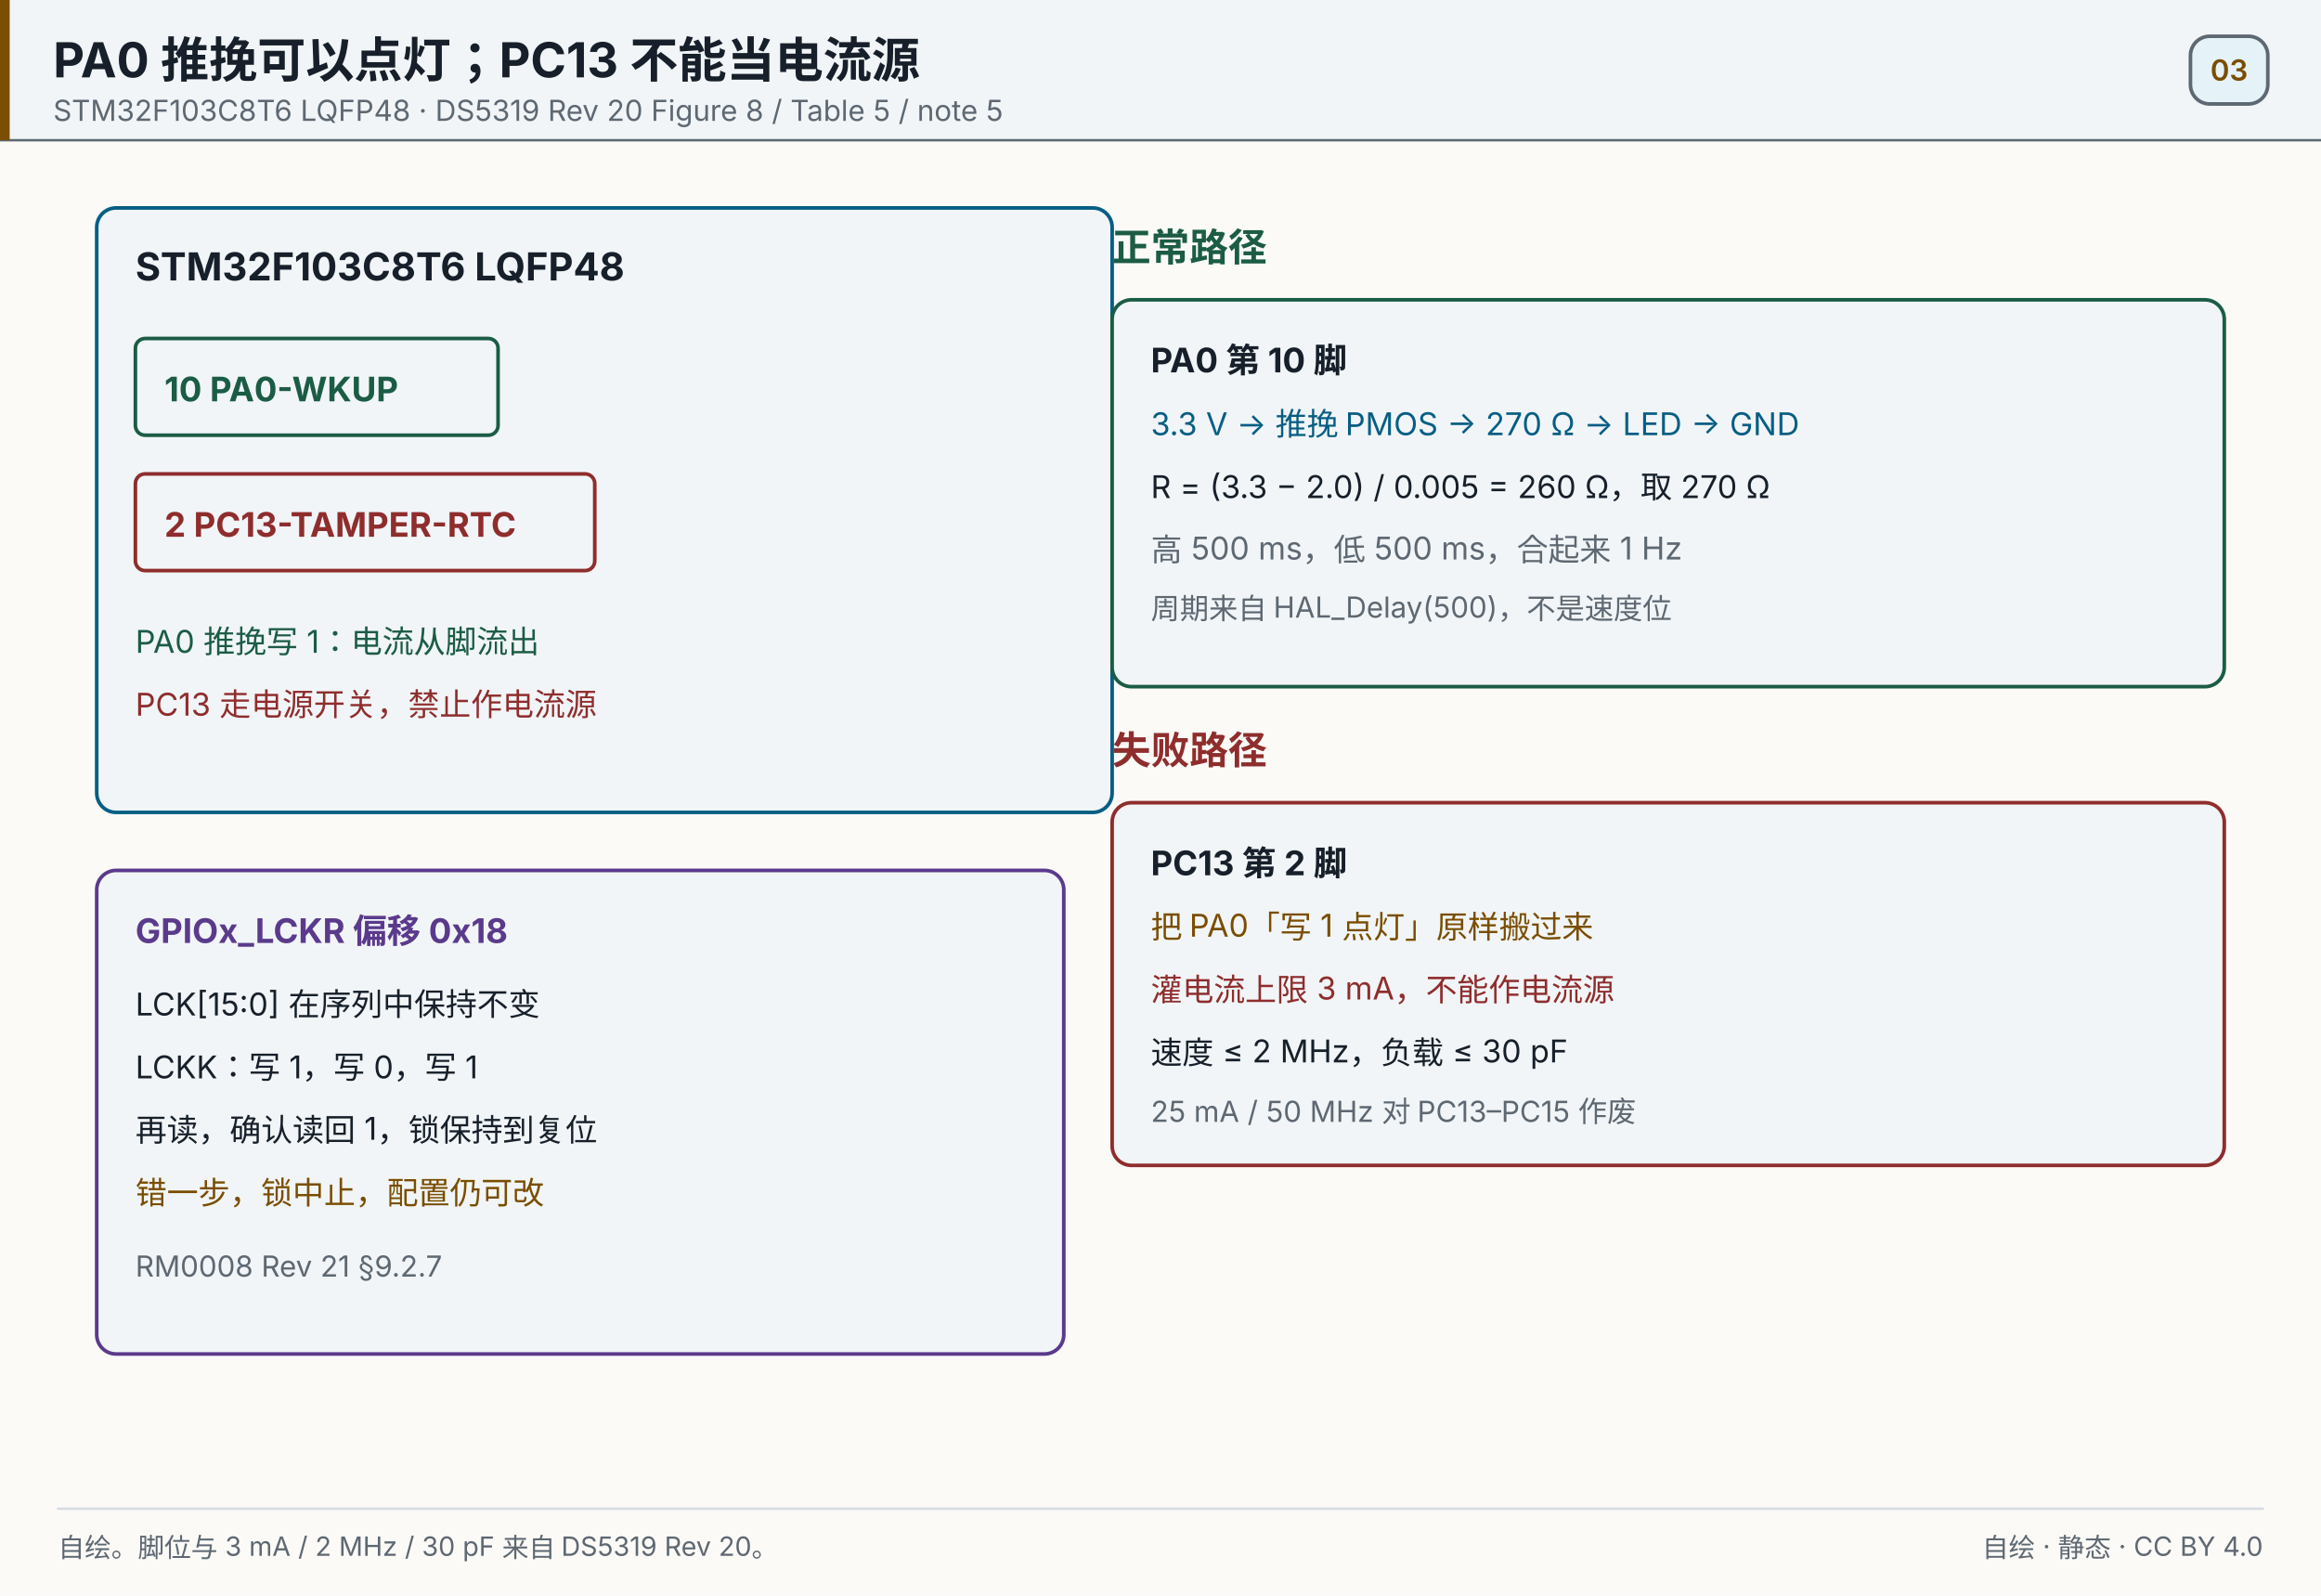
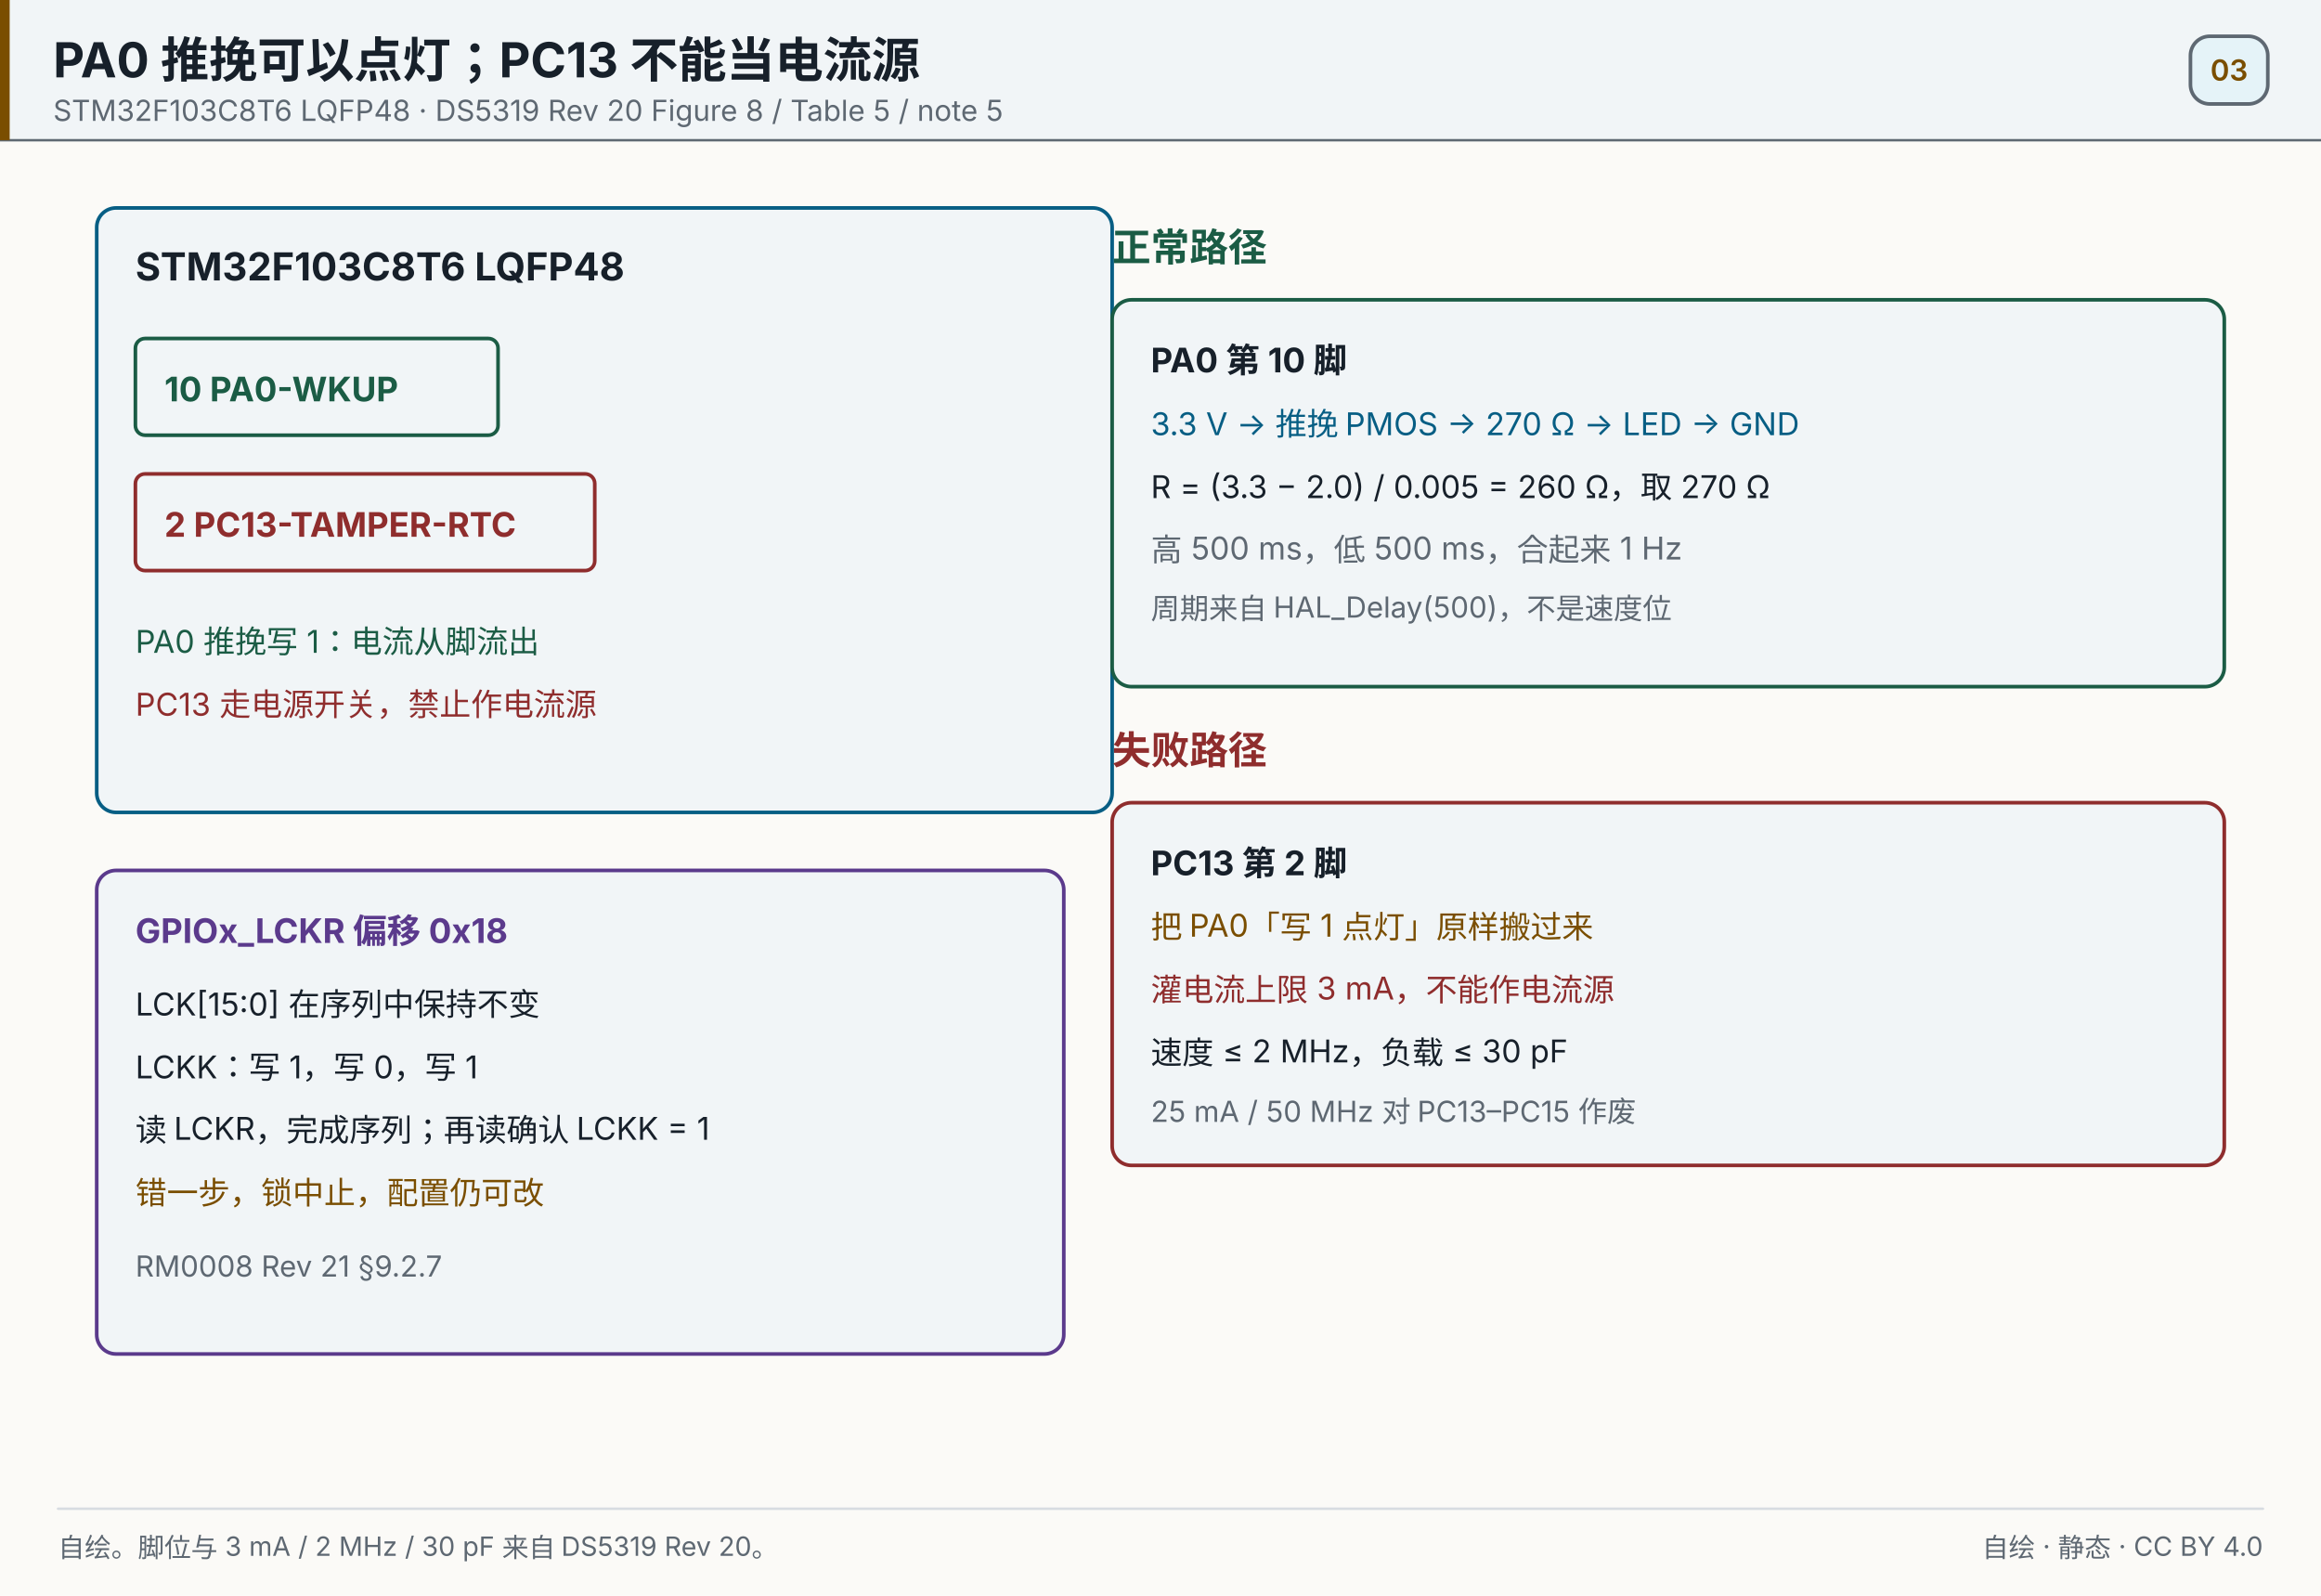
<svg xmlns="http://www.w3.org/2000/svg" width="960" height="660" viewBox="0 0 960 660" role="img" aria-label="PA0 推挽可以点灯；PC13 不能当电流源">
  <rect x="0" y="0" width="960" height="660" fill="#fbfaf7" />
  <rect x="0" y="0" width="960" height="58" fill="#f1f5f7" opacity="1" />
  <line x1="0" y1="58" x2="960" y2="58" stroke="#5e6872" stroke-width="1" stroke-linecap="round" opacity="1" />
  <rect x="0" y="0" width="4" height="58" fill="#7a4e00" opacity="1" />
  <text x="22" y="32" font-size="20" fill="#17202a" text-anchor="start" opacity="1" font-family="'PingFang SC','Hiragino Sans GB','Microsoft YaHei',system-ui,-apple-system,'Segoe UI',sans-serif" font-weight="700">PA0 推挽可以点灯；PC13 不能当电流源</text>
  <text x="22" y="50" font-size="12" fill="#5e6872" text-anchor="start" opacity="1" font-family="'PingFang SC','Hiragino Sans GB','Microsoft YaHei',system-ui,-apple-system,'Segoe UI',sans-serif">STM32F103C8T6 LQFP48 · DS5319 Rev 20 Figure 8 / Table 5 / note 5</text>
  <rect x="906" y="15" width="32" height="28" fill="#e5f3f8" opacity="1" rx="8" stroke="#5e6872" stroke-width="1.5" />
  <text x="922" y="33.32" font-size="12" fill="#7a4e00" text-anchor="middle" opacity="1" font-family="'PingFang SC','Hiragino Sans GB','Microsoft YaHei',system-ui,-apple-system,'Segoe UI',sans-serif" font-weight="600">03</text>
  <rect x="40" y="86" width="420" height="250" fill="#f1f5f7" opacity="1" rx="8" stroke="#075e84" stroke-width="1.5" />
  <text x="56" y="116" font-size="16" fill="#17202a" text-anchor="start" opacity="1" font-family="'PingFang SC','Hiragino Sans GB','Microsoft YaHei',system-ui,-apple-system,'Segoe UI',sans-serif" font-weight="700">STM32F103C8T6  LQFP48</text>
  <rect x="56" y="140" width="150" height="40" fill="#f1f5f7" opacity="1" rx="4" stroke="#1b5c45" stroke-width="1.5" />
  <text x="68" y="166" font-size="14" fill="#1b5c45" text-anchor="start" opacity="1" font-family="'PingFang SC','Hiragino Sans GB','Microsoft YaHei',system-ui,-apple-system,'Segoe UI',sans-serif" font-weight="700">10   PA0-WKUP</text>
  <rect x="56" y="196" width="190" height="40" fill="#f1f5f7" opacity="1" rx="4" stroke="#8f2d2d" stroke-width="1.5" />
  <text x="68" y="222" font-size="14" fill="#8f2d2d" text-anchor="start" opacity="1" font-family="'PingFang SC','Hiragino Sans GB','Microsoft YaHei',system-ui,-apple-system,'Segoe UI',sans-serif" font-weight="700">2   PC13-TAMPER-RTC</text>
  <text x="56" y="270" font-size="13" fill="#1b5c45" text-anchor="start" opacity="1" font-family="'PingFang SC','Hiragino Sans GB','Microsoft YaHei',system-ui,-apple-system,'Segoe UI',sans-serif">PA0 推挽写 1：电流从脚流出</text>
  <text x="56" y="296" font-size="13" fill="#8f2d2d" text-anchor="start" opacity="1" font-family="'PingFang SC','Hiragino Sans GB','Microsoft YaHei',system-ui,-apple-system,'Segoe UI',sans-serif">PC13 走电源开关，禁止作电流源</text>
  <text x="460" y="108" font-size="16" fill="#1b5c45" text-anchor="start" opacity="1" font-family="'PingFang SC','Hiragino Sans GB','Microsoft YaHei',system-ui,-apple-system,'Segoe UI',sans-serif" font-weight="700">正常路径</text>
  <rect x="460" y="124" width="460" height="160" fill="#f1f5f7" opacity="1" rx="8" stroke="#1b5c45" stroke-width="1.5" />
  <text x="476" y="154" font-size="14" fill="#17202a" text-anchor="start" opacity="1" font-family="'PingFang SC','Hiragino Sans GB','Microsoft YaHei',system-ui,-apple-system,'Segoe UI',sans-serif" font-weight="700">PA0 第 10 脚</text>
  <text x="476" y="180" font-size="13" fill="#075e84" text-anchor="start" opacity="1" font-family="'PingFang SC','Hiragino Sans GB','Microsoft YaHei',system-ui,-apple-system,'Segoe UI',sans-serif">3.3 V → 推挽 PMOS → 270 Ω → LED → GND</text>
  <text x="476" y="206" font-size="13" fill="#17202a" text-anchor="start" opacity="1" font-family="'PingFang SC','Hiragino Sans GB','Microsoft YaHei',system-ui,-apple-system,'Segoe UI',sans-serif">R = (3.3 − 2.0) / 0.005 = 260 Ω，取 270 Ω</text>
  <text x="476" y="232" font-size="13" fill="#5e6872" text-anchor="start" opacity="1" font-family="'PingFang SC','Hiragino Sans GB','Microsoft YaHei',system-ui,-apple-system,'Segoe UI',sans-serif">高 500 ms，低 500 ms，合起来 1 Hz</text>
  <text x="476" y="256" font-size="12" fill="#5e6872" text-anchor="start" opacity="1" font-family="'PingFang SC','Hiragino Sans GB','Microsoft YaHei',system-ui,-apple-system,'Segoe UI',sans-serif">周期来自 HAL_Delay(500)，不是速度位</text>
  <text x="460" y="316" font-size="16" fill="#8f2d2d" text-anchor="start" opacity="1" font-family="'PingFang SC','Hiragino Sans GB','Microsoft YaHei',system-ui,-apple-system,'Segoe UI',sans-serif" font-weight="700">失败路径</text>
  <rect x="460" y="332" width="460" height="150" fill="#f1f5f7" opacity="1" rx="8" stroke="#8f2d2d" stroke-width="1.5" />
  <text x="476" y="362" font-size="14" fill="#17202a" text-anchor="start" opacity="1" font-family="'PingFang SC','Hiragino Sans GB','Microsoft YaHei',system-ui,-apple-system,'Segoe UI',sans-serif" font-weight="700">PC13 第 2 脚</text>
  <text x="476" y="388" font-size="13" fill="#7a4e00" text-anchor="start" opacity="1" font-family="'PingFang SC','Hiragino Sans GB','Microsoft YaHei',system-ui,-apple-system,'Segoe UI',sans-serif">把 PA0「写 1 点灯」原样搬过来</text>
  <text x="476" y="414" font-size="13" fill="#8f2d2d" text-anchor="start" opacity="1" font-family="'PingFang SC','Hiragino Sans GB','Microsoft YaHei',system-ui,-apple-system,'Segoe UI',sans-serif">灌电流上限 3 mA，不能作电流源</text>
  <text x="476" y="440" font-size="13" fill="#17202a" text-anchor="start" opacity="1" font-family="'PingFang SC','Hiragino Sans GB','Microsoft YaHei',system-ui,-apple-system,'Segoe UI',sans-serif">速度 ≤ 2 MHz，负载 ≤ 30 pF</text>
  <text x="476" y="464" font-size="12" fill="#5e6872" text-anchor="start" opacity="1" font-family="'PingFang SC','Hiragino Sans GB','Microsoft YaHei',system-ui,-apple-system,'Segoe UI',sans-serif">25 mA / 50 MHz 对 PC13–PC15 作废</text>
  <rect x="40" y="360" width="400" height="200" fill="#f1f5f7" opacity="1" rx="8" stroke="#5b3a8c" stroke-width="1.5" />
  <text x="56" y="390" font-size="14" fill="#5b3a8c" text-anchor="start" opacity="1" font-family="'PingFang SC','Hiragino Sans GB','Microsoft YaHei',system-ui,-apple-system,'Segoe UI',sans-serif" font-weight="700">GPIOx_LCKR  偏移 0x18</text>
  <text x="56" y="420" font-size="13" fill="#17202a" text-anchor="start" opacity="1" font-family="'PingFang SC','Hiragino Sans GB','Microsoft YaHei',system-ui,-apple-system,'Segoe UI',sans-serif">LCK[15:0] 在序列中保持不变</text>
  <text x="56" y="446" font-size="13" fill="#17202a" text-anchor="start" opacity="1" font-family="'PingFang SC','Hiragino Sans GB','Microsoft YaHei',system-ui,-apple-system,'Segoe UI',sans-serif">LCKK：写 1，写 0，写 1</text>
-   <text x="56" y="472" font-size="13" fill="#17202a" text-anchor="start" opacity="1" font-family="'PingFang SC','Hiragino Sans GB','Microsoft YaHei',system-ui,-apple-system,'Segoe UI',sans-serif">再读，确认读回 1，锁保持到复位</text>
+   <text x="56" y="472" font-size="13" fill="#17202a" text-anchor="start" opacity="1" font-family="'PingFang SC','Hiragino Sans GB','Microsoft YaHei',system-ui,-apple-system,'Segoe UI',sans-serif">读 LCKR，完成序列；再读确认 LCKK = 1</text>
  <text x="56" y="498" font-size="13" fill="#7a4e00" text-anchor="start" opacity="1" font-family="'PingFang SC','Hiragino Sans GB','Microsoft YaHei',system-ui,-apple-system,'Segoe UI',sans-serif">错一步，锁中止，配置仍可改</text>
  <text x="56" y="528" font-size="12" fill="#5e6872" text-anchor="start" opacity="1" font-family="'PingFang SC','Hiragino Sans GB','Microsoft YaHei',system-ui,-apple-system,'Segoe UI',sans-serif">RM0008 Rev 21 §9.2.7</text>
  <line x1="24" y1="624" x2="936" y2="624" stroke="#d7dce1" stroke-width="1" stroke-linecap="round" opacity="1" />
  <text x="24" y="644" font-size="11" fill="#5e6872" text-anchor="start" opacity="1" font-family="'PingFang SC','Hiragino Sans GB','Microsoft YaHei',system-ui,-apple-system,'Segoe UI',sans-serif">自绘。脚位与 3 mA / 2 MHz / 30 pF 来自 DS5319 Rev 20。</text>
  <text x="936" y="644" font-size="11" fill="#5e6872" text-anchor="end" opacity="1" font-family="'PingFang SC','Hiragino Sans GB','Microsoft YaHei',system-ui,-apple-system,'Segoe UI',sans-serif">自绘 · 静态 · CC BY 4.0</text>
</svg>
